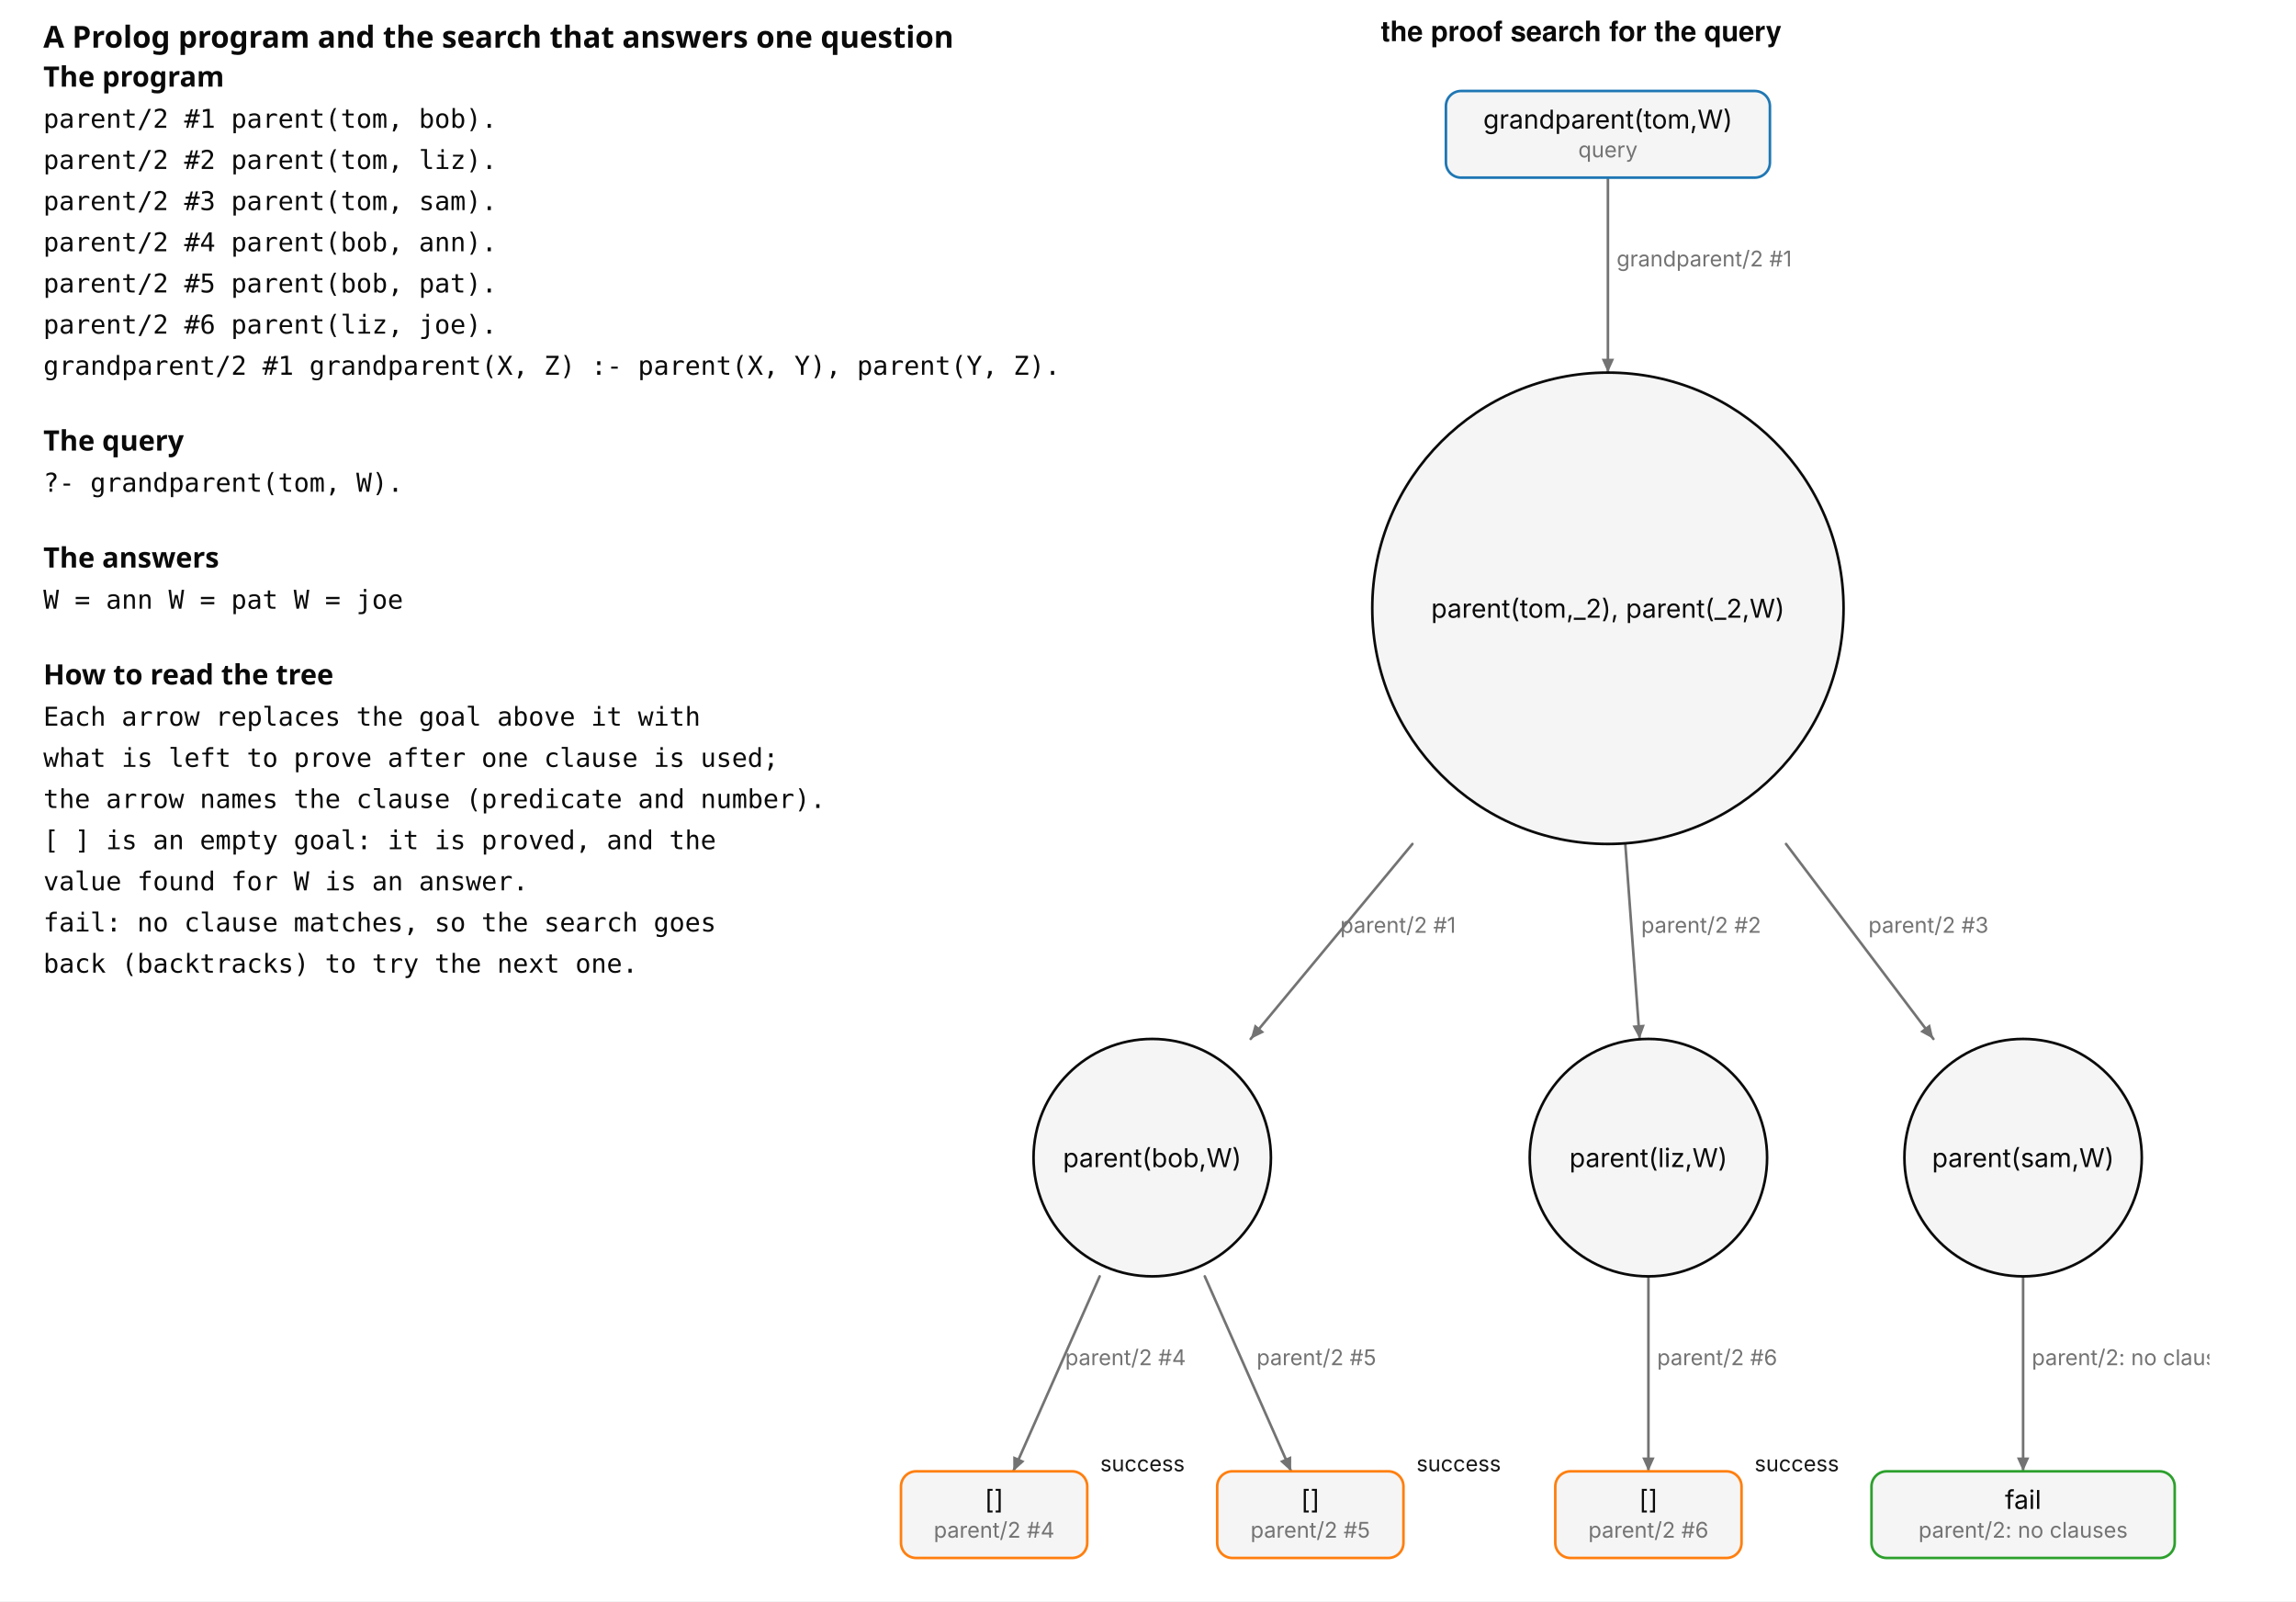
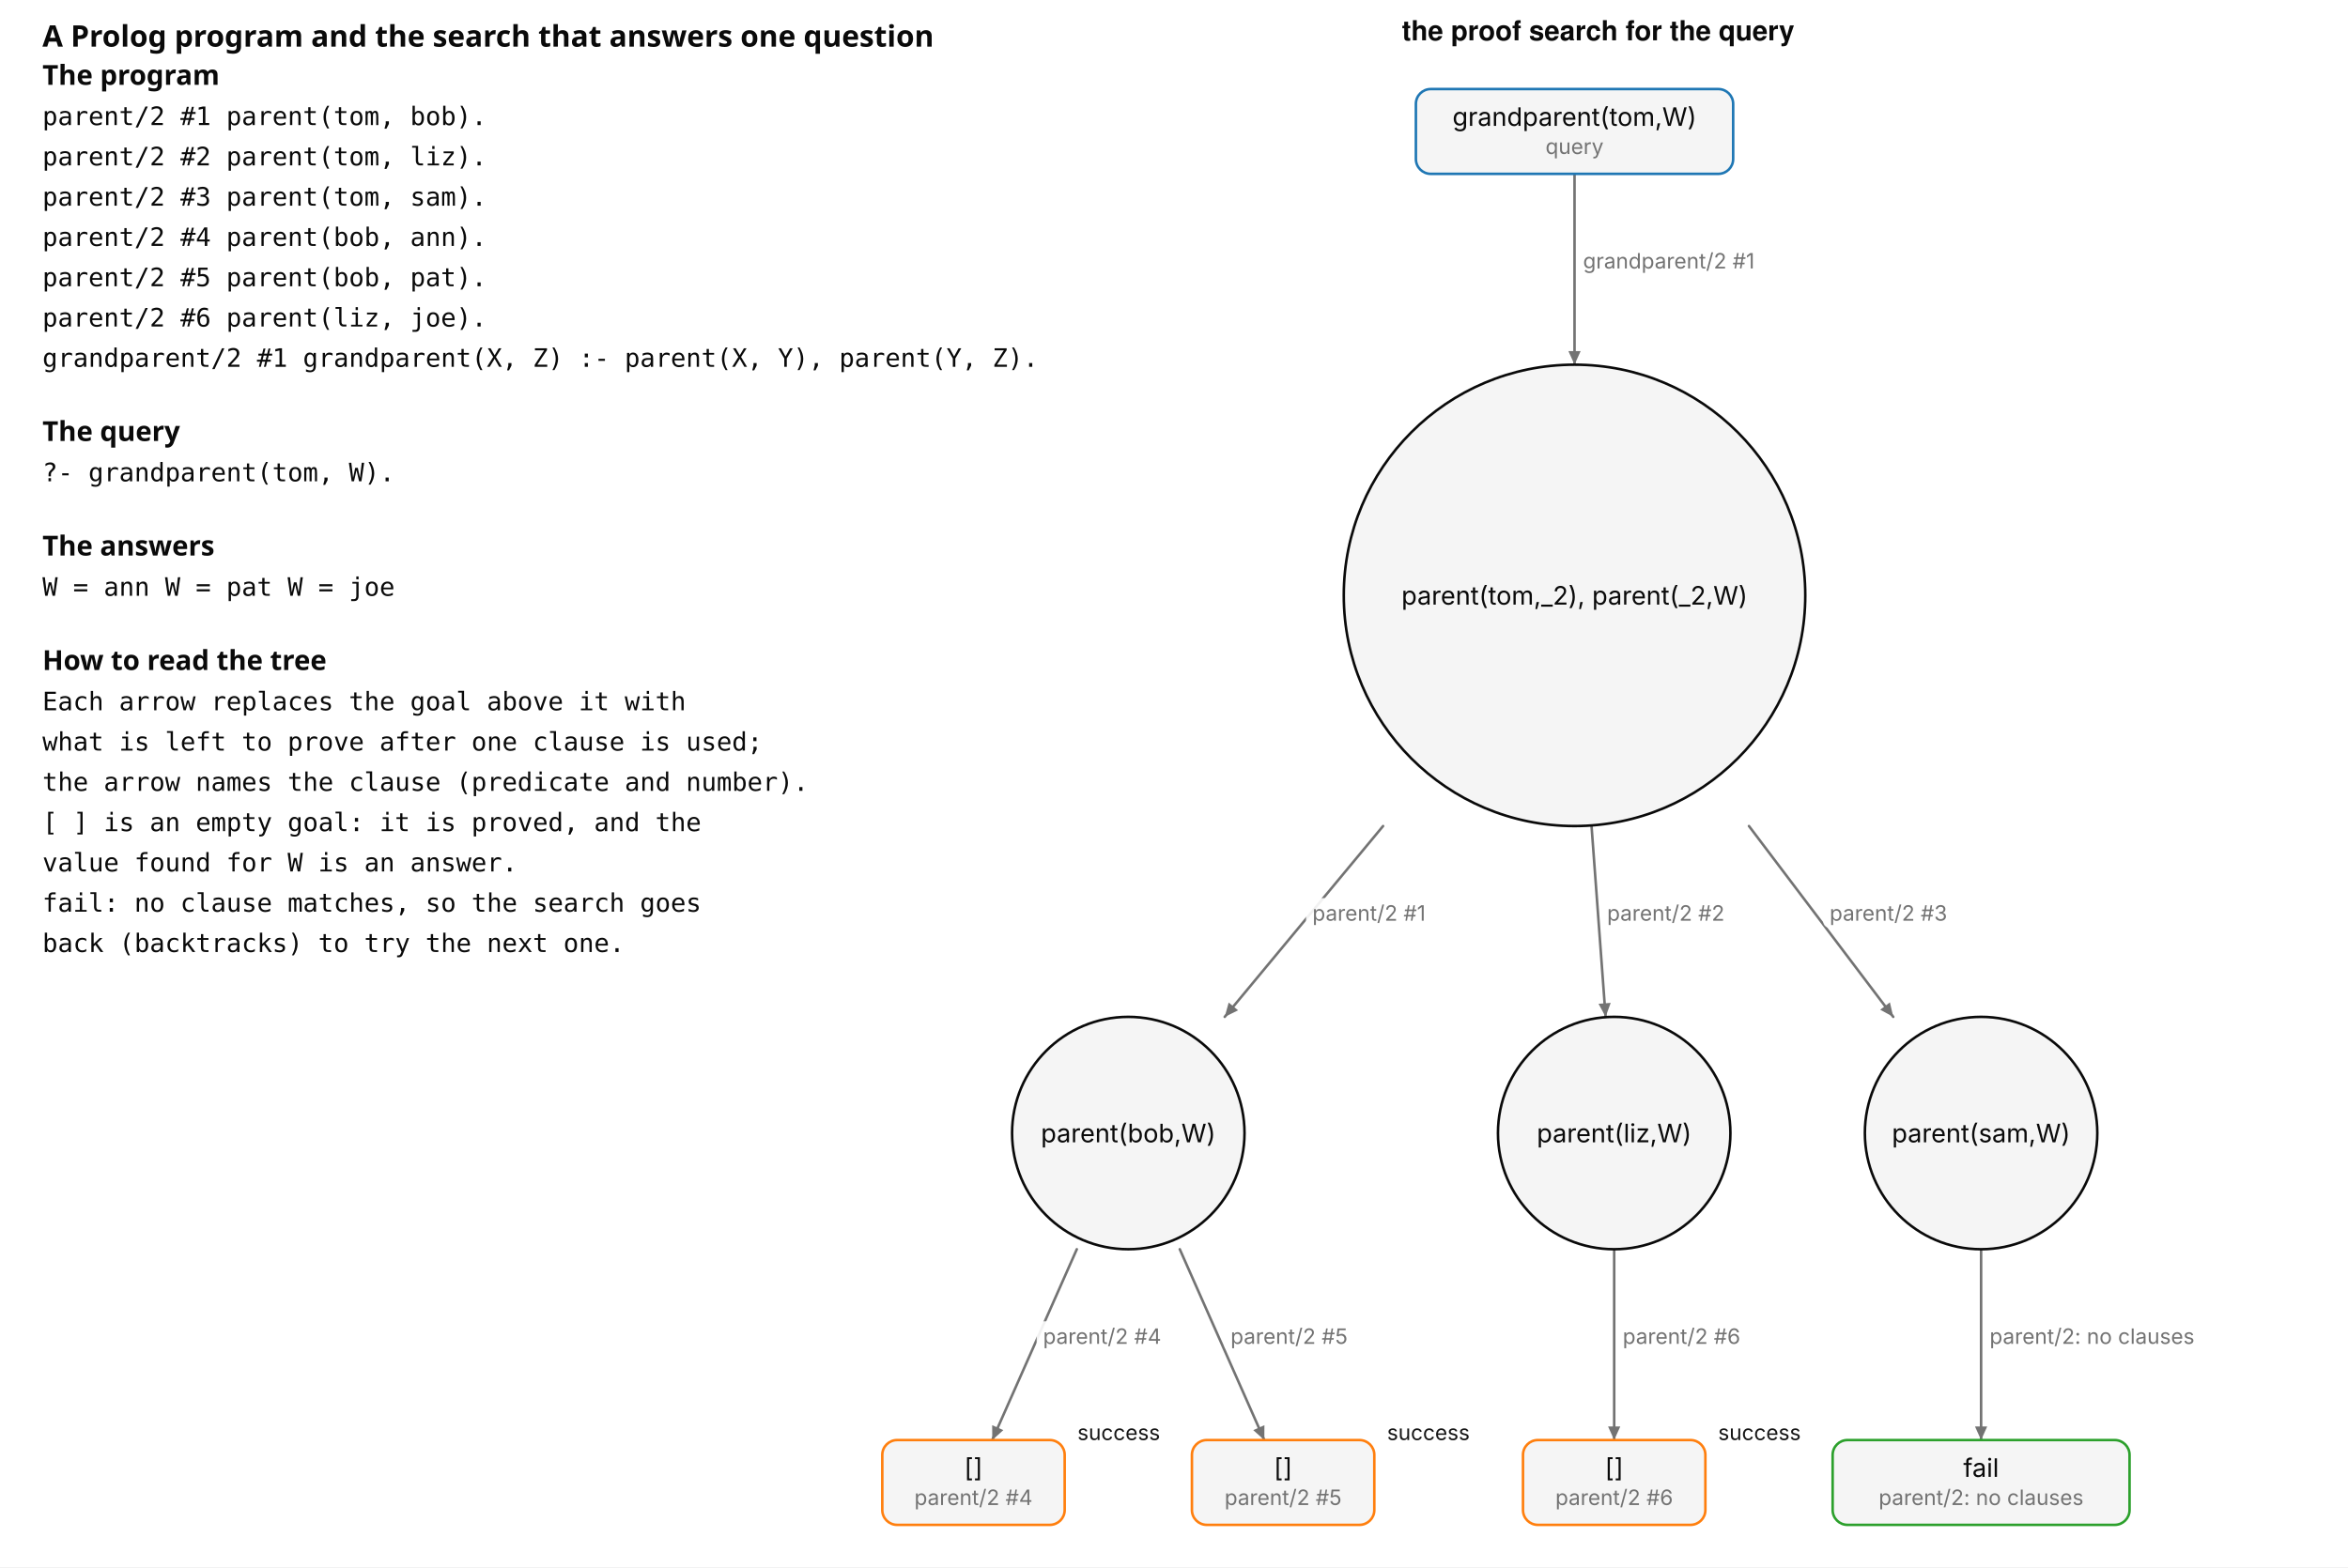
- <svg xmlns="http://www.w3.org/2000/svg" width="1060.1" height="739.2" viewBox="0 0 1060.1 739.2">
+ <svg xmlns="http://www.w3.org/2000/svg" width="1107.1" height="739.2" viewBox="0 0 1107.1 739.2">
  <rect width="100%" height="100%" fill="#ffffff" />
  <text x="20" y="22" font-family="system-ui, sans-serif" font-size="14" font-weight="600" fill="#0a0a0a">A Prolog program and the search that answers one question</text>
  <text x="20" y="40" font-family="system-ui, sans-serif" font-size="13" font-weight="600" fill="#0a0a0a">The program</text>
  <text x="20" y="59" font-family="ui-monospace, Menlo, monospace" font-size="12" font-weight="400" fill="#0a0a0a">parent/2 #1   parent(tom, bob).</text>
  <text x="20" y="78" font-family="ui-monospace, Menlo, monospace" font-size="12" font-weight="400" fill="#0a0a0a">parent/2 #2   parent(tom, liz).</text>
  <text x="20" y="97" font-family="ui-monospace, Menlo, monospace" font-size="12" font-weight="400" fill="#0a0a0a">parent/2 #3   parent(tom, sam).</text>
  <text x="20" y="116" font-family="ui-monospace, Menlo, monospace" font-size="12" font-weight="400" fill="#0a0a0a">parent/2 #4   parent(bob, ann).</text>
  <text x="20" y="135" font-family="ui-monospace, Menlo, monospace" font-size="12" font-weight="400" fill="#0a0a0a">parent/2 #5   parent(bob, pat).</text>
  <text x="20" y="154" font-family="ui-monospace, Menlo, monospace" font-size="12" font-weight="400" fill="#0a0a0a">parent/2 #6   parent(liz, joe).</text>
  <text x="20" y="173" font-family="ui-monospace, Menlo, monospace" font-size="12" font-weight="400" fill="#0a0a0a">grandparent/2 #1   grandparent(X, Z) :- parent(X, Y), parent(Y, Z).</text>
  <text x="20" y="208" font-family="system-ui, sans-serif" font-size="13" font-weight="600" fill="#0a0a0a">The query</text>
  <text x="20" y="227" font-family="ui-monospace, Menlo, monospace" font-size="12" font-weight="400" fill="#0a0a0a">?- grandparent(tom, W).</text>
  <text x="20" y="262" font-family="system-ui, sans-serif" font-size="13" font-weight="600" fill="#0a0a0a">The answers</text>
  <text x="20" y="281" font-family="ui-monospace, Menlo, monospace" font-size="12" font-weight="400" fill="#0a0a0a">W = ann   W = pat   W = joe</text>
  <text x="20" y="316" font-family="system-ui, sans-serif" font-size="13" font-weight="600" fill="#0a0a0a">How to read the tree</text>
  <text x="20" y="335" font-family="ui-monospace, Menlo, monospace" font-size="12" font-weight="400" fill="#0a0a0a">Each arrow replaces the goal above it with</text>
  <text x="20" y="354" font-family="ui-monospace, Menlo, monospace" font-size="12" font-weight="400" fill="#0a0a0a">what is left to prove after one clause is used;</text>
  <text x="20" y="373" font-family="ui-monospace, Menlo, monospace" font-size="12" font-weight="400" fill="#0a0a0a">the arrow names the clause (predicate and number).</text>
  <text x="20" y="392" font-family="ui-monospace, Menlo, monospace" font-size="12" font-weight="400" fill="#0a0a0a">[ ] is an empty goal: it is proved, and the</text>
  <text x="20" y="411" font-family="ui-monospace, Menlo, monospace" font-size="12" font-weight="400" fill="#0a0a0a">value found for W is an answer.</text>
  <text x="20" y="430" font-family="ui-monospace, Menlo, monospace" font-size="12" font-weight="400" fill="#0a0a0a">fail: no clause matches, so the search goes</text>
  <text x="20" y="449" font-family="ui-monospace, Menlo, monospace" font-size="12" font-weight="400" fill="#0a0a0a">back (backtracks) to try the next one.</text>
-   <text x="730.05" y="19" text-anchor="middle" font-family="system-ui, -apple-system, 'Segoe UI', Helvetica, Arial, sans-serif" font-size="13" font-weight="600" fill="#0a0a0a">the proof search for the query</text>
-   <svg x="400" y="26" width="660.1" height="709.2" overflow="visible">
-     <svg width="620.1" height="709.2" viewBox="0 0 620.1 709.2">
+   <text x="753.55" y="19" text-anchor="middle" font-family="system-ui, -apple-system, 'Segoe UI', Helvetica, Arial, sans-serif" font-size="13" font-weight="600" fill="#0a0a0a">the proof search for the query</text>
+   <svg x="400" y="26" width="707.1" height="709.2" overflow="visible">
+     <svg width="667.1" height="709.2" viewBox="0 0 667.1 709.2">
      <g data-node-id="edge:0">
        <path d="M342.4,56L342.4,146" stroke-linejoin="round" stroke-linecap="round" fill="none" stroke="#737373" stroke-width="1.2" />
        <polygon points="342.4,146 339.52,139.6 345.28,139.6" fill="#737373" />
      </g>
-       <text x="346.4" y="97" font-size="10" font-family="system-ui, -apple-system, 'Segoe UI', sans-serif" fill="#737373" text-anchor="start" dominant-baseline="alphabetic">grandparent/2 #1</text>
      <g data-node-id="edge:1">
        <path d="M252.134,363.6L177.465,453.6" stroke-linejoin="round" stroke-linecap="round" fill="none" stroke="#737373" stroke-width="1.2" />
        <polygon points="177.465,453.6 179.335,446.836 183.768,450.513" fill="#737373" />
      </g>
-       <text x="218.799" y="404.6" font-size="10" font-family="system-ui, -apple-system, 'Segoe UI', sans-serif" fill="#737373" text-anchor="start" dominant-baseline="alphabetic">parent/2 #1</text>
      <g data-node-id="edge:2">
        <path d="M107.726,563.2L67.859,653.2" stroke-linejoin="round" stroke-linecap="round" fill="none" stroke="#737373" stroke-width="1.2" />
        <polygon points="67.859,653.2 67.818,646.182 73.084,648.515" fill="#737373" />
      </g>
-       <text x="91.792" y="604.2" font-size="10" font-family="system-ui, -apple-system, 'Segoe UI', sans-serif" fill="#737373" text-anchor="start" dominant-baseline="alphabetic">parent/2 #4</text>
      <g data-node-id="edge:3">
        <path d="M156.274,563.2L196.141,653.2" stroke-linejoin="round" stroke-linecap="round" fill="none" stroke="#737373" stroke-width="1.2" />
        <polygon points="196.141,653.2 190.916,648.515 196.182,646.182" fill="#737373" />
      </g>
-       <text x="180.208" y="604.2" font-size="10" font-family="system-ui, -apple-system, 'Segoe UI', sans-serif" fill="#737373" text-anchor="start" dominant-baseline="alphabetic">parent/2 #5</text>
      <g data-node-id="edge:4">
        <path d="M350.423,363.6L357.059,453.6" stroke-linejoin="round" stroke-linecap="round" fill="none" stroke="#737373" stroke-width="1.2" />
        <polygon points="357.059,453.6 353.716,447.429 359.461,447.006" fill="#737373" />
      </g>
-       <text x="357.741" y="404.6" font-size="10" font-family="system-ui, -apple-system, 'Segoe UI', sans-serif" fill="#737373" text-anchor="start" dominant-baseline="alphabetic">parent/2 #2</text>
      <g data-node-id="edge:5">
        <path d="M361.1,563.2L361.1,653.2" stroke-linejoin="round" stroke-linecap="round" fill="none" stroke="#737373" stroke-width="1.2" />
        <polygon points="361.1,653.2 358.22,646.8 363.98,646.8" fill="#737373" />
      </g>
-       <text x="365.1" y="604.2" font-size="10" font-family="system-ui, -apple-system, 'Segoe UI', sans-serif" fill="#737373" text-anchor="start" dominant-baseline="alphabetic">parent/2 #6</text>
      <g data-node-id="edge:6">
        <path d="M424.644,363.6L492.676,453.6" stroke-linejoin="round" stroke-linecap="round" fill="none" stroke="#737373" stroke-width="1.2" />
        <polygon points="492.676,453.6 486.519,450.231 491.114,446.758" fill="#737373" />
      </g>
-       <text x="462.66" y="404.6" font-size="10" font-family="system-ui, -apple-system, 'Segoe UI', sans-serif" fill="#737373" text-anchor="start" dominant-baseline="alphabetic">parent/2 #3</text>
      <g data-node-id="edge:7">
        <path d="M534.1,563.2L534.1,653.2" stroke-linejoin="round" stroke-linecap="round" fill="none" stroke="#737373" stroke-width="1.2" />
        <polygon points="534.1,653.2 531.22,646.8 536.98,646.8" fill="#737373" />
      </g>
-       <text x="538.1" y="604.2" font-size="10" font-family="system-ui, -apple-system, 'Segoe UI', sans-serif" fill="#737373" text-anchor="start" dominant-baseline="alphabetic">parent/2: no clauses</text>
      <g data-node-id="n0" transform="translate(0 0) rotate(0) scale(1)">
        <rect x="267.6" y="16" width="149.6" height="40" rx="7" fill="#f5f5f5" stroke="#1f77b4" stroke-width="1.2" />
        <text x="342.4" y="29" font-size="12" font-family="system-ui, -apple-system, 'Segoe UI', sans-serif" fill="#0a0a0a" text-anchor="middle" dominant-baseline="central">grandparent(tom,W)</text>
        <text x="342.4" y="43" font-size="10" font-family="system-ui, -apple-system, 'Segoe UI', sans-serif" fill="#737373" text-anchor="middle" dominant-baseline="central">query</text>
      </g>
      <g data-node-id="n1" transform="translate(0 0) rotate(0) scale(1)">
        <circle cx="342.4" cy="254.8" r="108.8" fill="#f5f5f5" stroke="#0a0a0a" stroke-width="1.2" />
        <text x="342.4" y="254.8" font-size="12" font-family="system-ui, -apple-system, 'Segoe UI', sans-serif" fill="#0a0a0a" text-anchor="middle" dominant-baseline="central">parent(tom,_2), parent(_2,W)</text>
      </g>
      <g data-node-id="n2" transform="translate(0 0) rotate(0) scale(1)">
        <circle cx="132" cy="508.4" r="54.8" fill="#f5f5f5" stroke="#0a0a0a" stroke-width="1.2" />
        <text x="132" y="508.4" font-size="12" font-family="system-ui, -apple-system, 'Segoe UI', sans-serif" fill="#0a0a0a" text-anchor="middle" dominant-baseline="central">parent(bob,W)</text>
      </g>
      <g data-node-id="n3" transform="translate(0 0) rotate(0) scale(1)">
        <rect x="16" y="653.2" width="86" height="40" rx="7" fill="#f5f5f5" stroke="#ff7f0e" stroke-width="1.2" />
        <text x="59" y="666.2" font-size="12" font-family="system-ui, -apple-system, 'Segoe UI', sans-serif" fill="#0a0a0a" text-anchor="middle" dominant-baseline="central">[]</text>
        <text x="59" y="680.2" font-size="10" font-family="system-ui, -apple-system, 'Segoe UI', sans-serif" fill="#737373" text-anchor="middle" dominant-baseline="central">parent/2 #4</text>
      </g>
      <g data-node-id="n4" transform="translate(0 0) rotate(0) scale(1)">
        <rect x="162" y="653.2" width="86" height="40" rx="7" fill="#f5f5f5" stroke="#ff7f0e" stroke-width="1.2" />
        <text x="205" y="666.2" font-size="12" font-family="system-ui, -apple-system, 'Segoe UI', sans-serif" fill="#0a0a0a" text-anchor="middle" dominant-baseline="central">[]</text>
        <text x="205" y="680.2" font-size="10" font-family="system-ui, -apple-system, 'Segoe UI', sans-serif" fill="#737373" text-anchor="middle" dominant-baseline="central">parent/2 #5</text>
      </g>
      <g data-node-id="n5" transform="translate(0 0) rotate(0) scale(1)">
        <circle cx="361.1" cy="508.4" r="54.8" fill="#f5f5f5" stroke="#0a0a0a" stroke-width="1.2" />
        <text x="361.1" y="508.4" font-size="12" font-family="system-ui, -apple-system, 'Segoe UI', sans-serif" fill="#0a0a0a" text-anchor="middle" dominant-baseline="central">parent(liz,W)</text>
      </g>
      <g data-node-id="n6" transform="translate(0 0) rotate(0) scale(1)">
        <rect x="318.1" y="653.2" width="86" height="40" rx="7" fill="#f5f5f5" stroke="#ff7f0e" stroke-width="1.2" />
        <text x="361.1" y="666.2" font-size="12" font-family="system-ui, -apple-system, 'Segoe UI', sans-serif" fill="#0a0a0a" text-anchor="middle" dominant-baseline="central">[]</text>
        <text x="361.1" y="680.2" font-size="10" font-family="system-ui, -apple-system, 'Segoe UI', sans-serif" fill="#737373" text-anchor="middle" dominant-baseline="central">parent/2 #6</text>
      </g>
      <g data-node-id="n7" transform="translate(0 0) rotate(0) scale(1)">
        <circle cx="534.1" cy="508.4" r="54.8" fill="#f5f5f5" stroke="#0a0a0a" stroke-width="1.2" />
        <text x="534.1" y="508.4" font-size="12" font-family="system-ui, -apple-system, 'Segoe UI', sans-serif" fill="#0a0a0a" text-anchor="middle" dominant-baseline="central">parent(sam,W)</text>
      </g>
      <g data-node-id="n8" transform="translate(0 0) rotate(0) scale(1)">
        <rect x="464.1" y="653.2" width="140" height="40" rx="7" fill="#f5f5f5" stroke="#2ca02c" stroke-width="1.2" />
        <text x="534.1" y="666.2" font-size="12" font-family="system-ui, -apple-system, 'Segoe UI', sans-serif" fill="#0a0a0a" text-anchor="middle" dominant-baseline="central">fail</text>
        <text x="534.1" y="680.2" font-size="10" font-family="system-ui, -apple-system, 'Segoe UI', sans-serif" fill="#737373" text-anchor="middle" dominant-baseline="central">parent/2: no clauses</text>
      </g>
+       <rect x="343.4" y="90" width="102" height="14" rx="3" fill="#ffffff" stroke="none" stroke-width="1" opacity="0.9" />
+       <text x="346.4" y="97" font-size="10" font-family="system-ui, -apple-system, 'Segoe UI', sans-serif" fill="#737373" text-anchor="start" dominant-baseline="central">grandparent/2 #1</text>
+       <rect x="215.799" y="397.6" width="72" height="14" rx="3" fill="#ffffff" stroke="none" stroke-width="1" opacity="0.9" />
+       <text x="218.799" y="404.6" font-size="10" font-family="system-ui, -apple-system, 'Segoe UI', sans-serif" fill="#737373" text-anchor="start" dominant-baseline="central">parent/2 #1</text>
+       <rect x="88.792" y="597.2" width="72" height="14" rx="3" fill="#ffffff" stroke="none" stroke-width="1" opacity="0.9" />
+       <text x="91.792" y="604.2" font-size="10" font-family="system-ui, -apple-system, 'Segoe UI', sans-serif" fill="#737373" text-anchor="start" dominant-baseline="central">parent/2 #4</text>
+       <rect x="177.208" y="597.2" width="72" height="14" rx="3" fill="#ffffff" stroke="none" stroke-width="1" opacity="0.9" />
+       <text x="180.208" y="604.2" font-size="10" font-family="system-ui, -apple-system, 'Segoe UI', sans-serif" fill="#737373" text-anchor="start" dominant-baseline="central">parent/2 #5</text>
+       <rect x="354.741" y="397.6" width="72" height="14" rx="3" fill="#ffffff" stroke="none" stroke-width="1" opacity="0.9" />
+       <text x="357.741" y="404.6" font-size="10" font-family="system-ui, -apple-system, 'Segoe UI', sans-serif" fill="#737373" text-anchor="start" dominant-baseline="central">parent/2 #2</text>
+       <rect x="362.1" y="597.2" width="72" height="14" rx="3" fill="#ffffff" stroke="none" stroke-width="1" opacity="0.9" />
+       <text x="365.1" y="604.2" font-size="10" font-family="system-ui, -apple-system, 'Segoe UI', sans-serif" fill="#737373" text-anchor="start" dominant-baseline="central">parent/2 #6</text>
+       <rect x="459.66" y="397.6" width="72" height="14" rx="3" fill="#ffffff" stroke="none" stroke-width="1" opacity="0.9" />
+       <text x="462.66" y="404.6" font-size="10" font-family="system-ui, -apple-system, 'Segoe UI', sans-serif" fill="#737373" text-anchor="start" dominant-baseline="central">parent/2 #3</text>
+       <rect x="535.1" y="597.2" width="126" height="14" rx="3" fill="#ffffff" stroke="none" stroke-width="1" opacity="0.9" />
+       <text x="538.1" y="604.2" font-size="10" font-family="system-ui, -apple-system, 'Segoe UI', sans-serif" fill="#737373" text-anchor="start" dominant-baseline="central">parent/2: no clauses</text>
      <text x="108" y="653.2" font-size="10" font-family="system-ui, -apple-system, 'Segoe UI', sans-serif" fill="#171717" text-anchor="start" dominant-baseline="alphabetic">success</text>
      <text x="254" y="653.2" font-size="10" font-family="system-ui, -apple-system, 'Segoe UI', sans-serif" fill="#171717" text-anchor="start" dominant-baseline="alphabetic">success</text>
      <text x="410.1" y="653.2" font-size="10" font-family="system-ui, -apple-system, 'Segoe UI', sans-serif" fill="#171717" text-anchor="start" dominant-baseline="alphabetic">success</text>
    </svg>
  </svg>
</svg>
